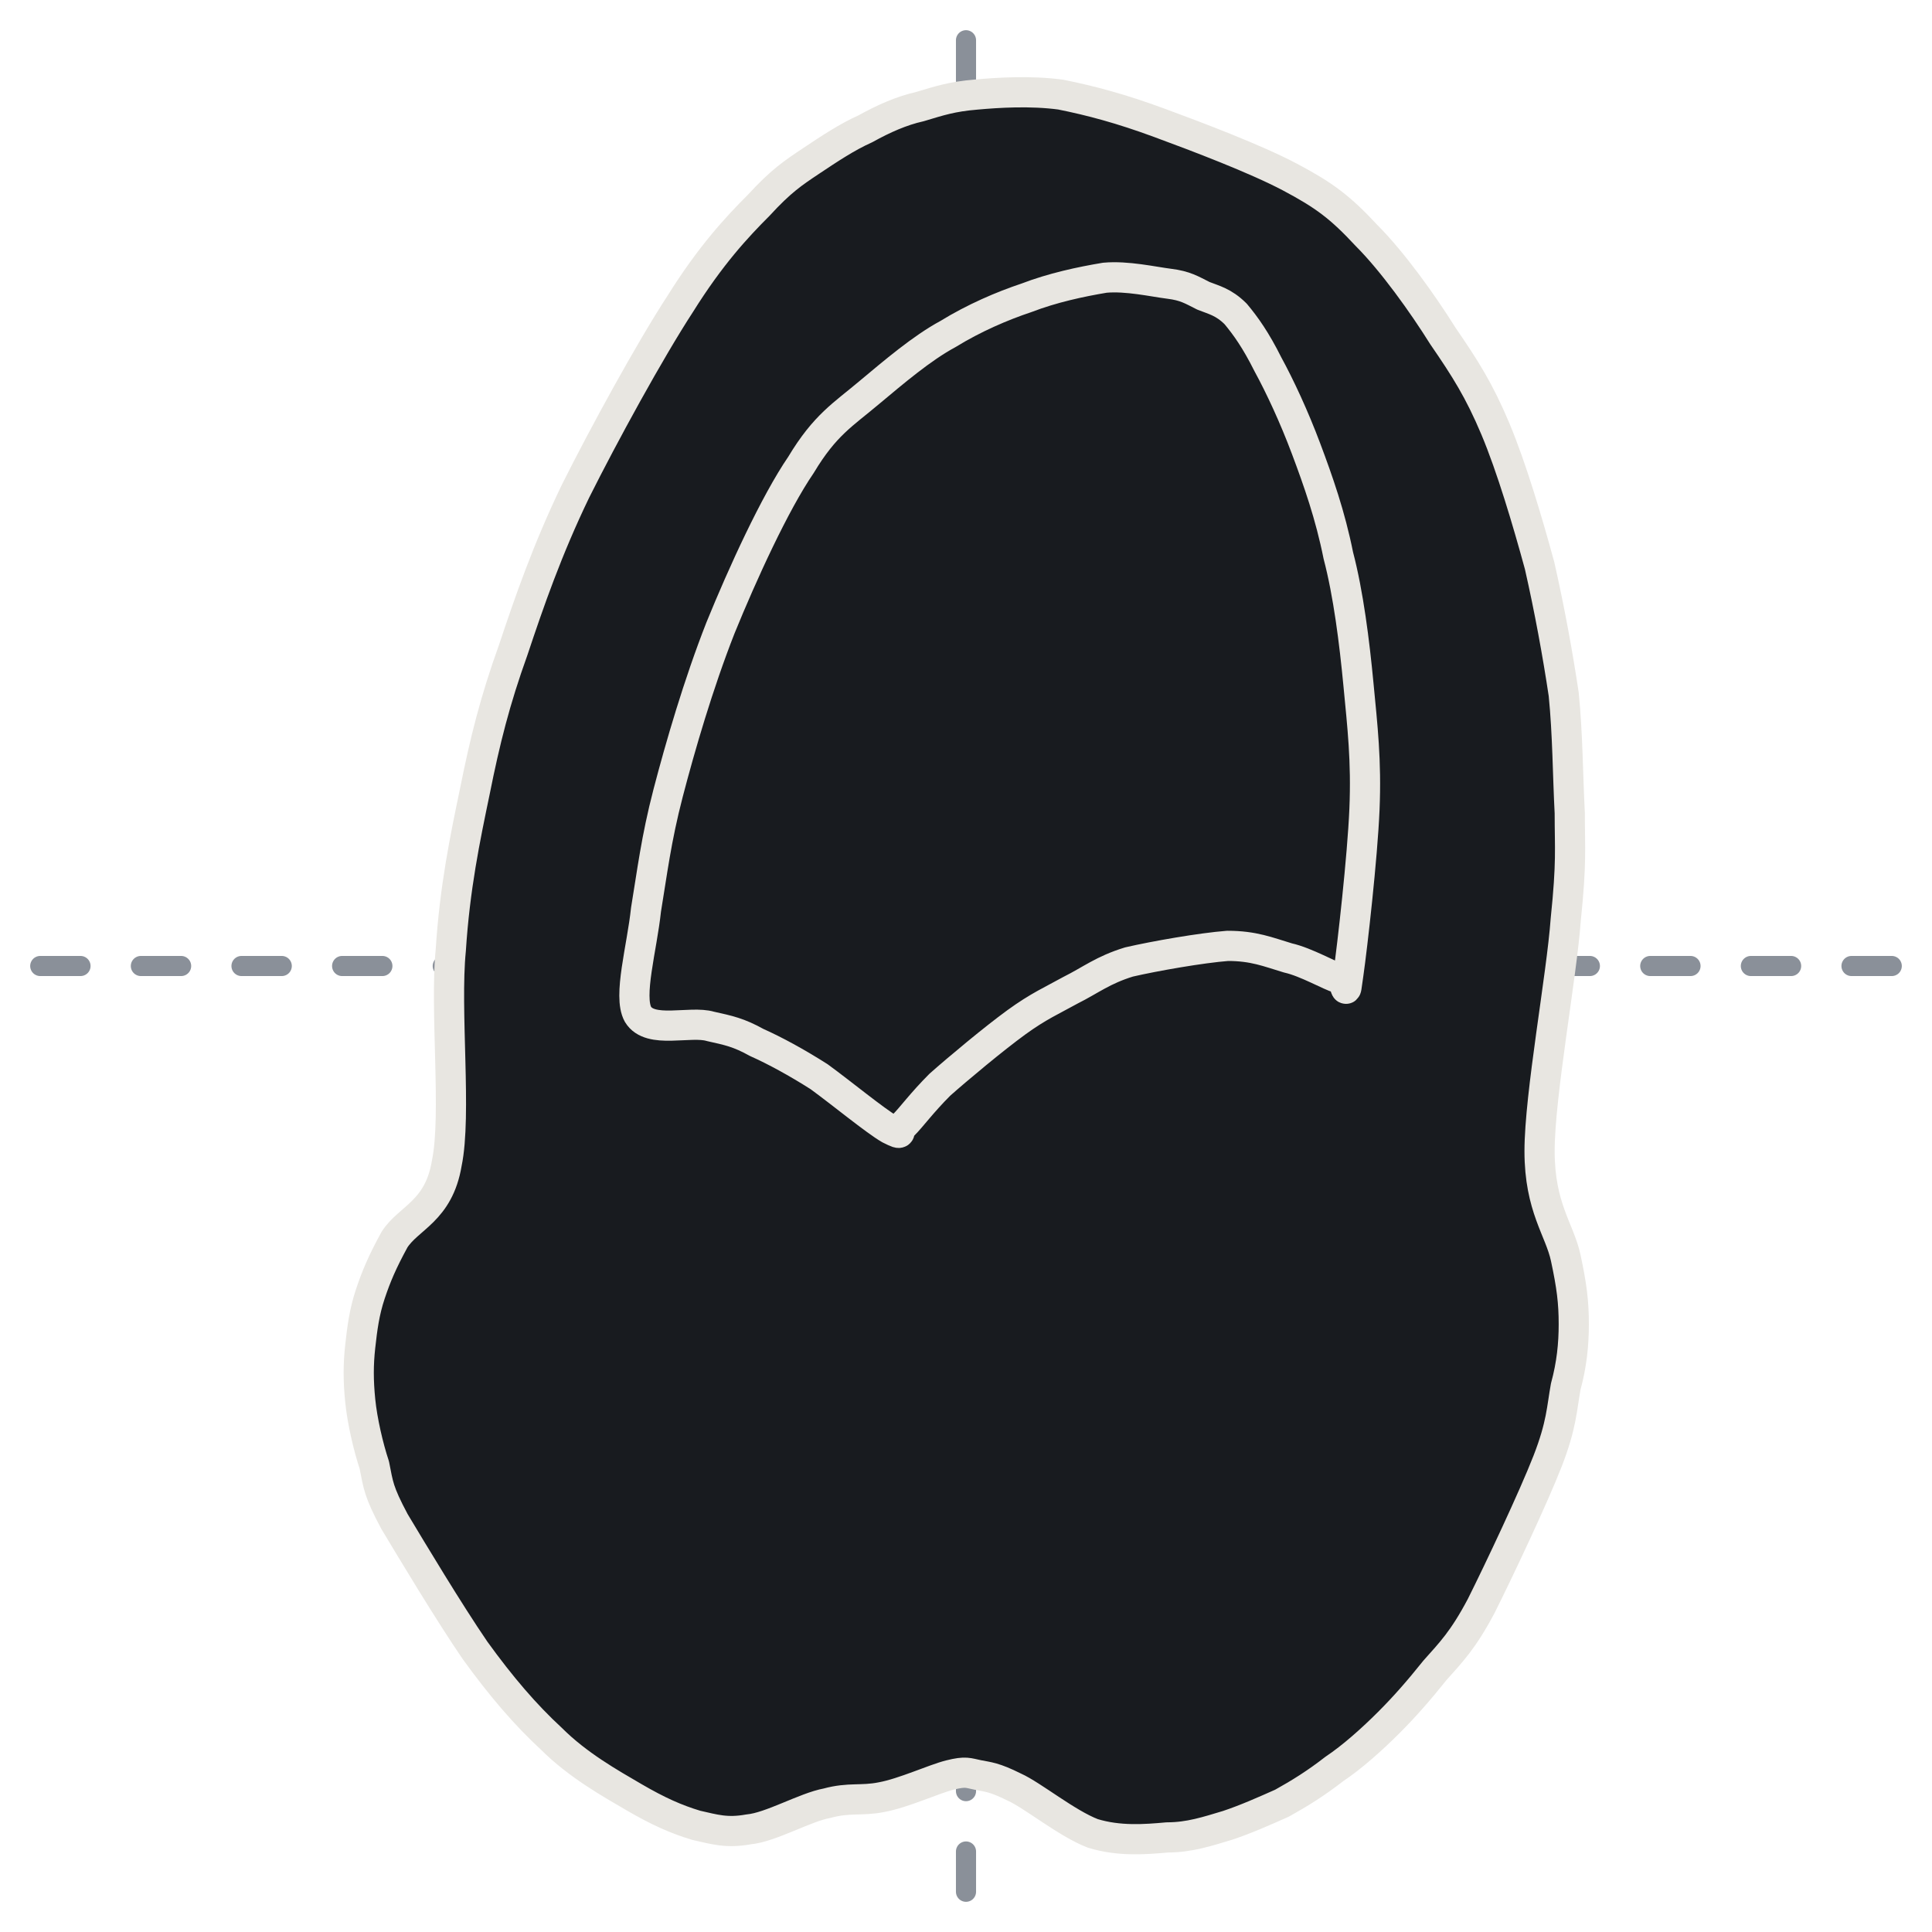
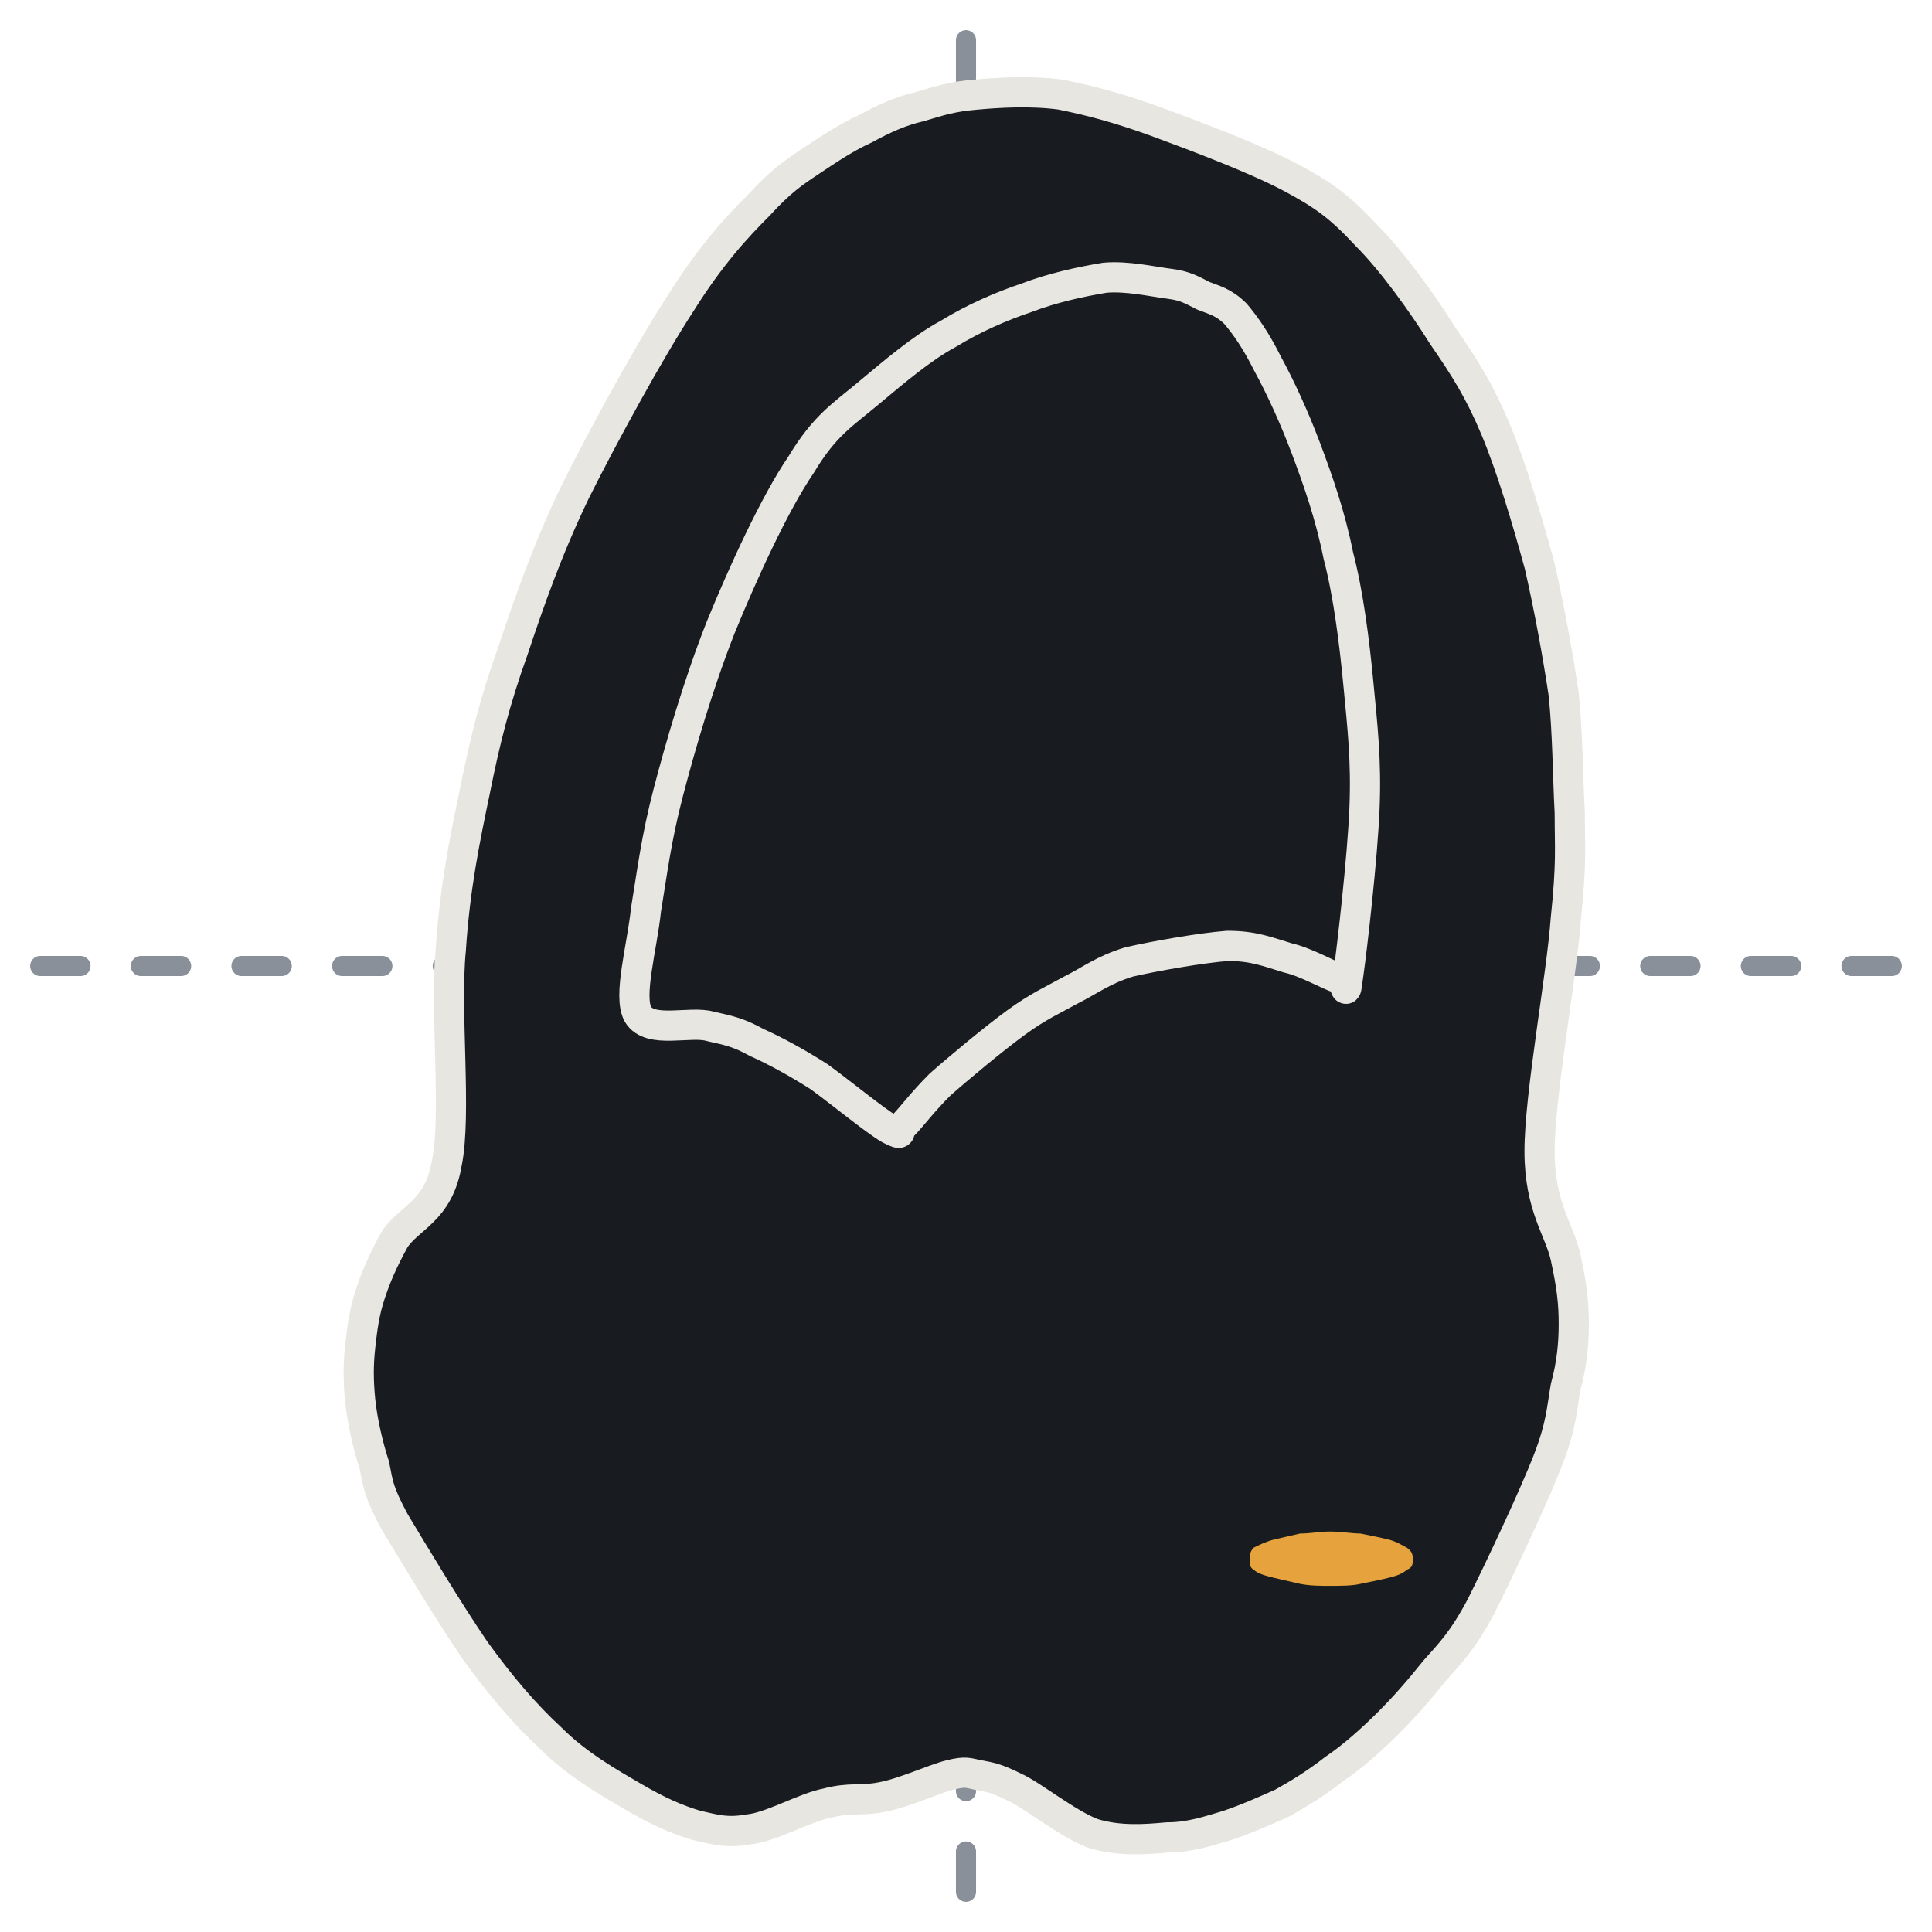
<svg xmlns="http://www.w3.org/2000/svg" viewBox="0 0 96 96" width="96" height="96" role="img" aria-label="EarFun Tune Pro">
  <path d="M48.0 2.0L48.0 4.0M48.0 7.0L48.0 9.0M48.0 12.0L48.0 14.0M48.0 17.0L48.0 19.0M48.0 22.0L48.0 24.0M48.0 27.0L48.0 29.0M48.0 32.0L48.0 34.0M48.0 37.0L48.0 39.0M48.0 42.0L48.0 44.0M48.0 47.0L48.0 49.0M48.0 52.0L48.0 54.0M48.0 57.0L48.0 59.0M48.0 62.0L48.0 64.0M48.0 67.0L48.0 69.0M48.0 72.0L48.0 74.0M48.0 77.0L48.0 79.0M48.0 82.0L48.0 84.0M48.0 87.0L48.0 89.0M48.0 92.0L48.0 94.0M2.0 48.0L4.0 48.0M7.0 48.0L9.0 48.0M12.0 48.0L14.0 48.0M17.0 48.0L19.0 48.0M22.0 48.0L24.0 48.0M27.0 48.0L29.0 48.0M32.0 48.0L34.0 48.0M37.0 48.0L39.0 48.0M42.0 48.0L44.0 48.0M47.0 48.0L49.0 48.0M52.0 48.0L54.0 48.0M57.0 48.0L59.0 48.0M62.0 48.0L64.0 48.0M67.0 48.0L69.0 48.0M72.0 48.0L74.0 48.0M77.0 48.0L79.0 48.0M82.0 48.0L84.0 48.0M87.0 48.0L89.0 48.0M92.0 48.0L94.0 48.0" fill="none" stroke="#8A9099" stroke-width="1.0" stroke-linecap="round" stroke-linejoin="round" />
  <path d="M48.5 4.7C49.6 4.6 51.2 4.5 52.7 4.7C54.2 5.0 55.7 5.4 57.6 6.1C59.5 6.8 62.4 7.9 64.1 8.8C65.8 9.7 66.6 10.3 67.9 11.7C69.2 13.0 70.7 15.1 71.7 16.7C72.8 18.3 73.5 19.4 74.3 21.3C75.1 23.2 75.9 25.9 76.5 28.1C77.0 30.3 77.4 32.5 77.7 34.5C77.9 36.5 77.9 38.5 78.0 40.4C78.0 42.2 78.1 42.8 77.8 45.7C77.6 48.5 76.5 54.4 76.5 57.2C76.5 60.0 77.5 61.1 77.8 62.5C78.1 63.9 78.2 64.7 78.2 65.8C78.2 66.8 78.1 67.8 77.8 68.9C77.6 70.0 77.6 70.8 76.9 72.6C76.2 74.4 74.5 78.0 73.6 79.8C72.7 81.5 72.1 82.1 71.3 83.0C70.5 84.0 69.8 84.8 69.0 85.6C68.2 86.4 67.2 87.3 66.3 87.9C65.4 88.6 64.6 89.1 63.7 89.6C62.8 90.0 61.9 90.4 61.0 90.7C60.0 91.0 59.1 91.3 58.0 91.3C56.9 91.4 55.6 91.5 54.3 91.1C53.0 90.6 51.3 89.2 50.4 88.8C49.4 88.3 49.1 88.3 48.6 88.2C48.1 88.1 48.0 88.0 47.2 88.2C46.4 88.4 44.9 89.1 43.8 89.3C42.8 89.5 42.2 89.3 41.1 89.6C40.0 89.8 38.3 90.8 37.2 90.9C36.1 91.1 35.5 90.9 34.6 90.7C33.6 90.4 32.7 90.0 31.5 89.3C30.3 88.6 28.7 87.7 27.4 86.4C26.1 85.2 24.9 83.8 23.6 82.0C22.3 80.1 20.5 77.1 19.6 75.6C18.8 74.1 18.8 73.8 18.6 72.8C18.3 71.9 18.0 70.6 17.9 69.6C17.8 68.6 17.8 67.8 17.9 66.9C18.0 66.0 18.1 65.2 18.4 64.3C18.7 63.4 19.0 62.7 19.6 61.6C20.3 60.5 21.8 60.2 22.2 57.8C22.7 55.4 22.1 50.2 22.4 47.2C22.6 44.1 23.1 41.7 23.6 39.3C24.1 36.8 24.6 34.8 25.5 32.3C26.3 29.9 27.2 27.3 28.6 24.4C30.0 21.6 32.3 17.4 33.8 15.1C35.3 12.7 36.6 11.3 37.7 10.2C38.8 9.0 39.4 8.6 40.3 8.0C41.2 7.4 42.1 6.8 43.0 6.4C43.9 5.9 44.8 5.5 45.7 5.3C46.7 5.0 47.3 4.8 48.5 4.7Z" fill="#181B1F" stroke="#E8E6E1" stroke-width="1.5" stroke-linecap="round" stroke-linejoin="round" />
+   <path d="M70.2 77.5C70.2 77.7 70.2 77.9 69.9 78.0C69.7 78.2 69.4 78.3 69.0 78.4C68.6 78.5 68.1 78.6 67.6 78.7C67.2 78.8 66.6 78.8 66.1 78.8C65.6 78.8 65.1 78.8 64.6 78.7C64.2 78.6 63.7 78.5 63.3 78.4C62.9 78.3 62.5 78.2 62.3 78.0C62.1 77.9 62.1 77.7 62.1 77.5C62.1 77.3 62.1 77.1 62.3 76.9C62.5 76.8 62.9 76.6 63.3 76.5C63.7 76.4 64.2 76.3 64.6 76.2C65.1 76.2 65.6 76.1 66.1 76.1C66.6 76.1 67.2 76.2 67.6 76.2C68.1 76.3 68.6 76.4 69.0 76.5C69.4 76.6 69.7 76.8 69.9 76.9C70.2 77.1 70.2 77.3 70.2 77.5Z" fill="#E6A23C" />
  <path d="M54.9 13.8C56.0 13.7 57.3 14.0 58.1 14.1C58.9 14.2 59.2 14.4 59.8 14.7C60.3 14.9 60.8 15.0 61.4 15.6C61.9 16.2 62.4 16.9 63.0 18.1C63.6 19.2 64.3 20.7 64.9 22.3C65.5 23.9 66.1 25.6 66.5 27.6C67.0 29.5 67.3 31.9 67.5 34.0C67.7 36.1 67.9 37.8 67.8 40.2C67.7 42.6 67.2 47.0 67.0 48.4C66.8 49.8 67.0 48.8 66.5 48.6C66.1 48.5 64.9 47.8 64.0 47.6C63.0 47.3 62.3 47.0 61.0 47.0C59.7 47.1 57.4 47.5 56.1 47.8C54.8 48.2 54.2 48.7 53.2 49.2C52.3 49.7 51.6 50.0 50.5 50.8C49.4 51.6 47.6 53.1 46.7 53.9C45.8 54.8 45.3 55.5 44.9 55.9C44.5 56.2 45.0 56.5 44.2 56.1C43.5 55.7 41.8 54.3 40.7 53.5C39.6 52.8 38.5 52.2 37.6 51.8C36.7 51.3 36.2 51.2 35.3 51.0C34.3 50.7 32.3 51.4 31.7 50.4C31.2 49.5 31.9 47.1 32.1 45.2C32.4 43.4 32.6 41.7 33.2 39.4C33.8 37.1 34.7 34.0 35.8 31.2C36.9 28.5 38.5 25.0 39.8 23.1C41.0 21.1 41.9 20.6 43.2 19.5C44.4 18.5 45.8 17.3 47.1 16.6C48.4 15.8 49.8 15.2 51.0 14.8C52.3 14.3 53.7 14.0 54.9 13.8Z" fill="none" stroke="#E8E6E1" stroke-width="1.5" stroke-linecap="round" stroke-linejoin="round" />
</svg>
